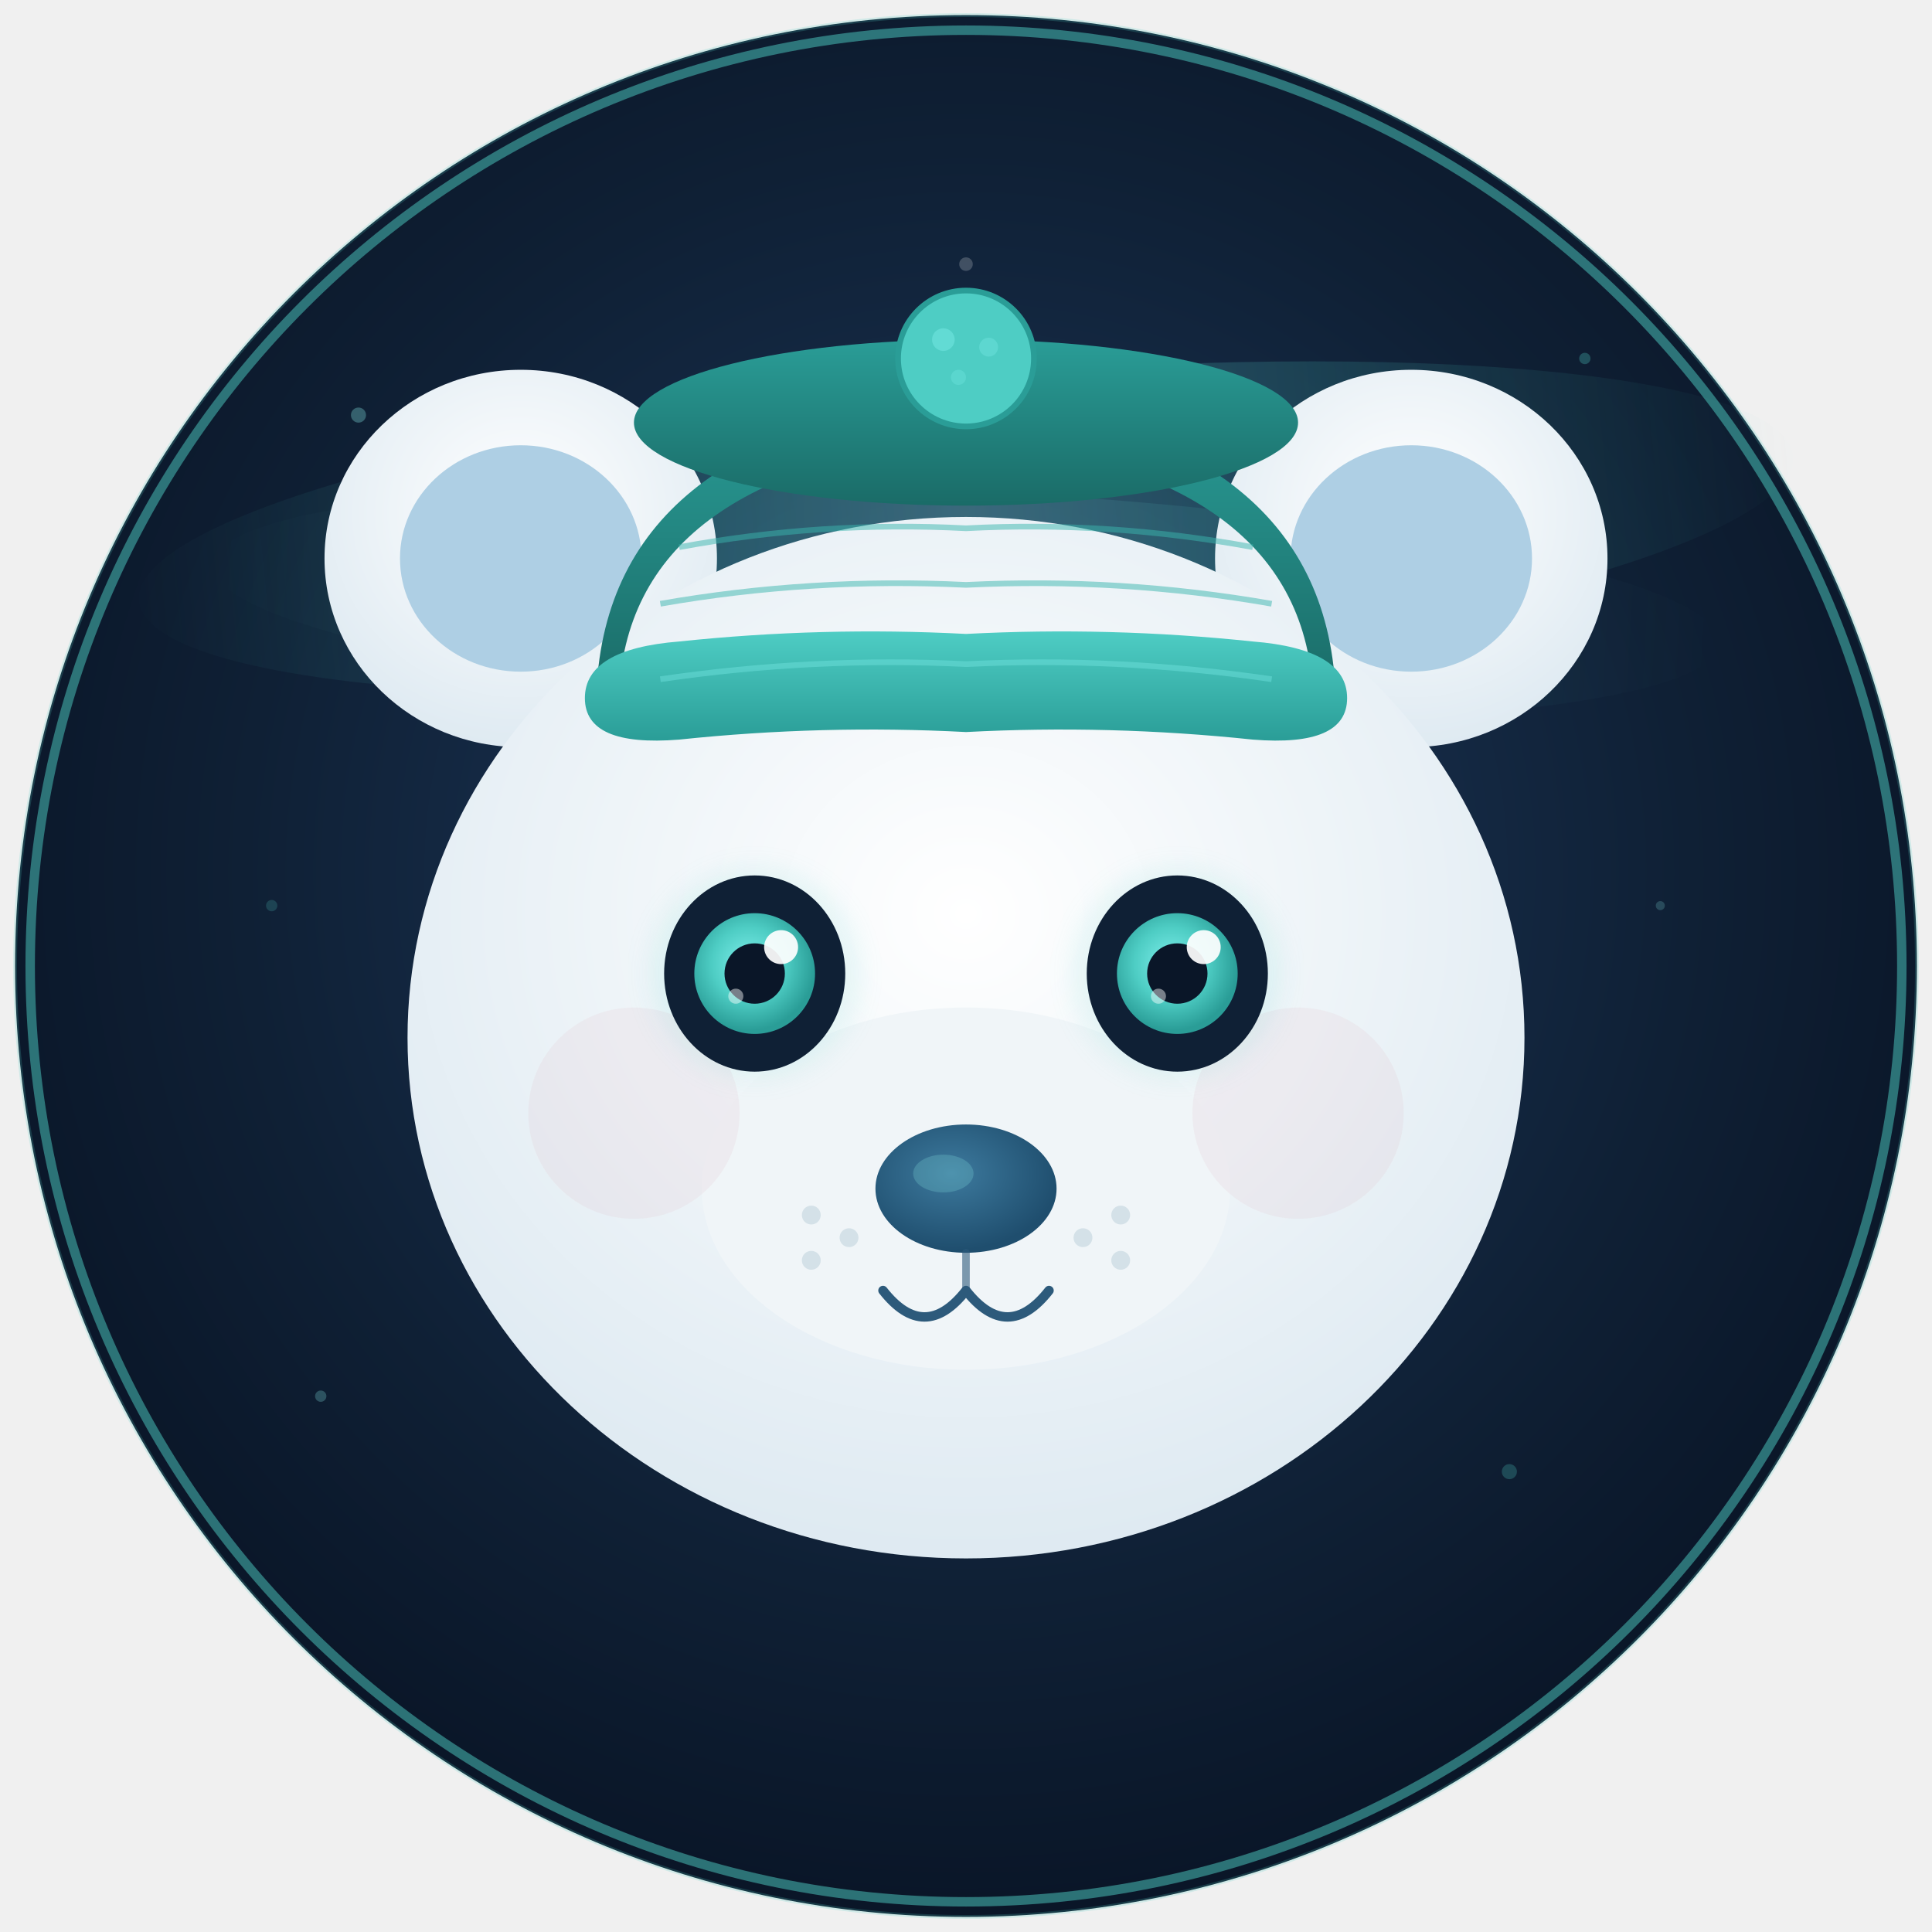
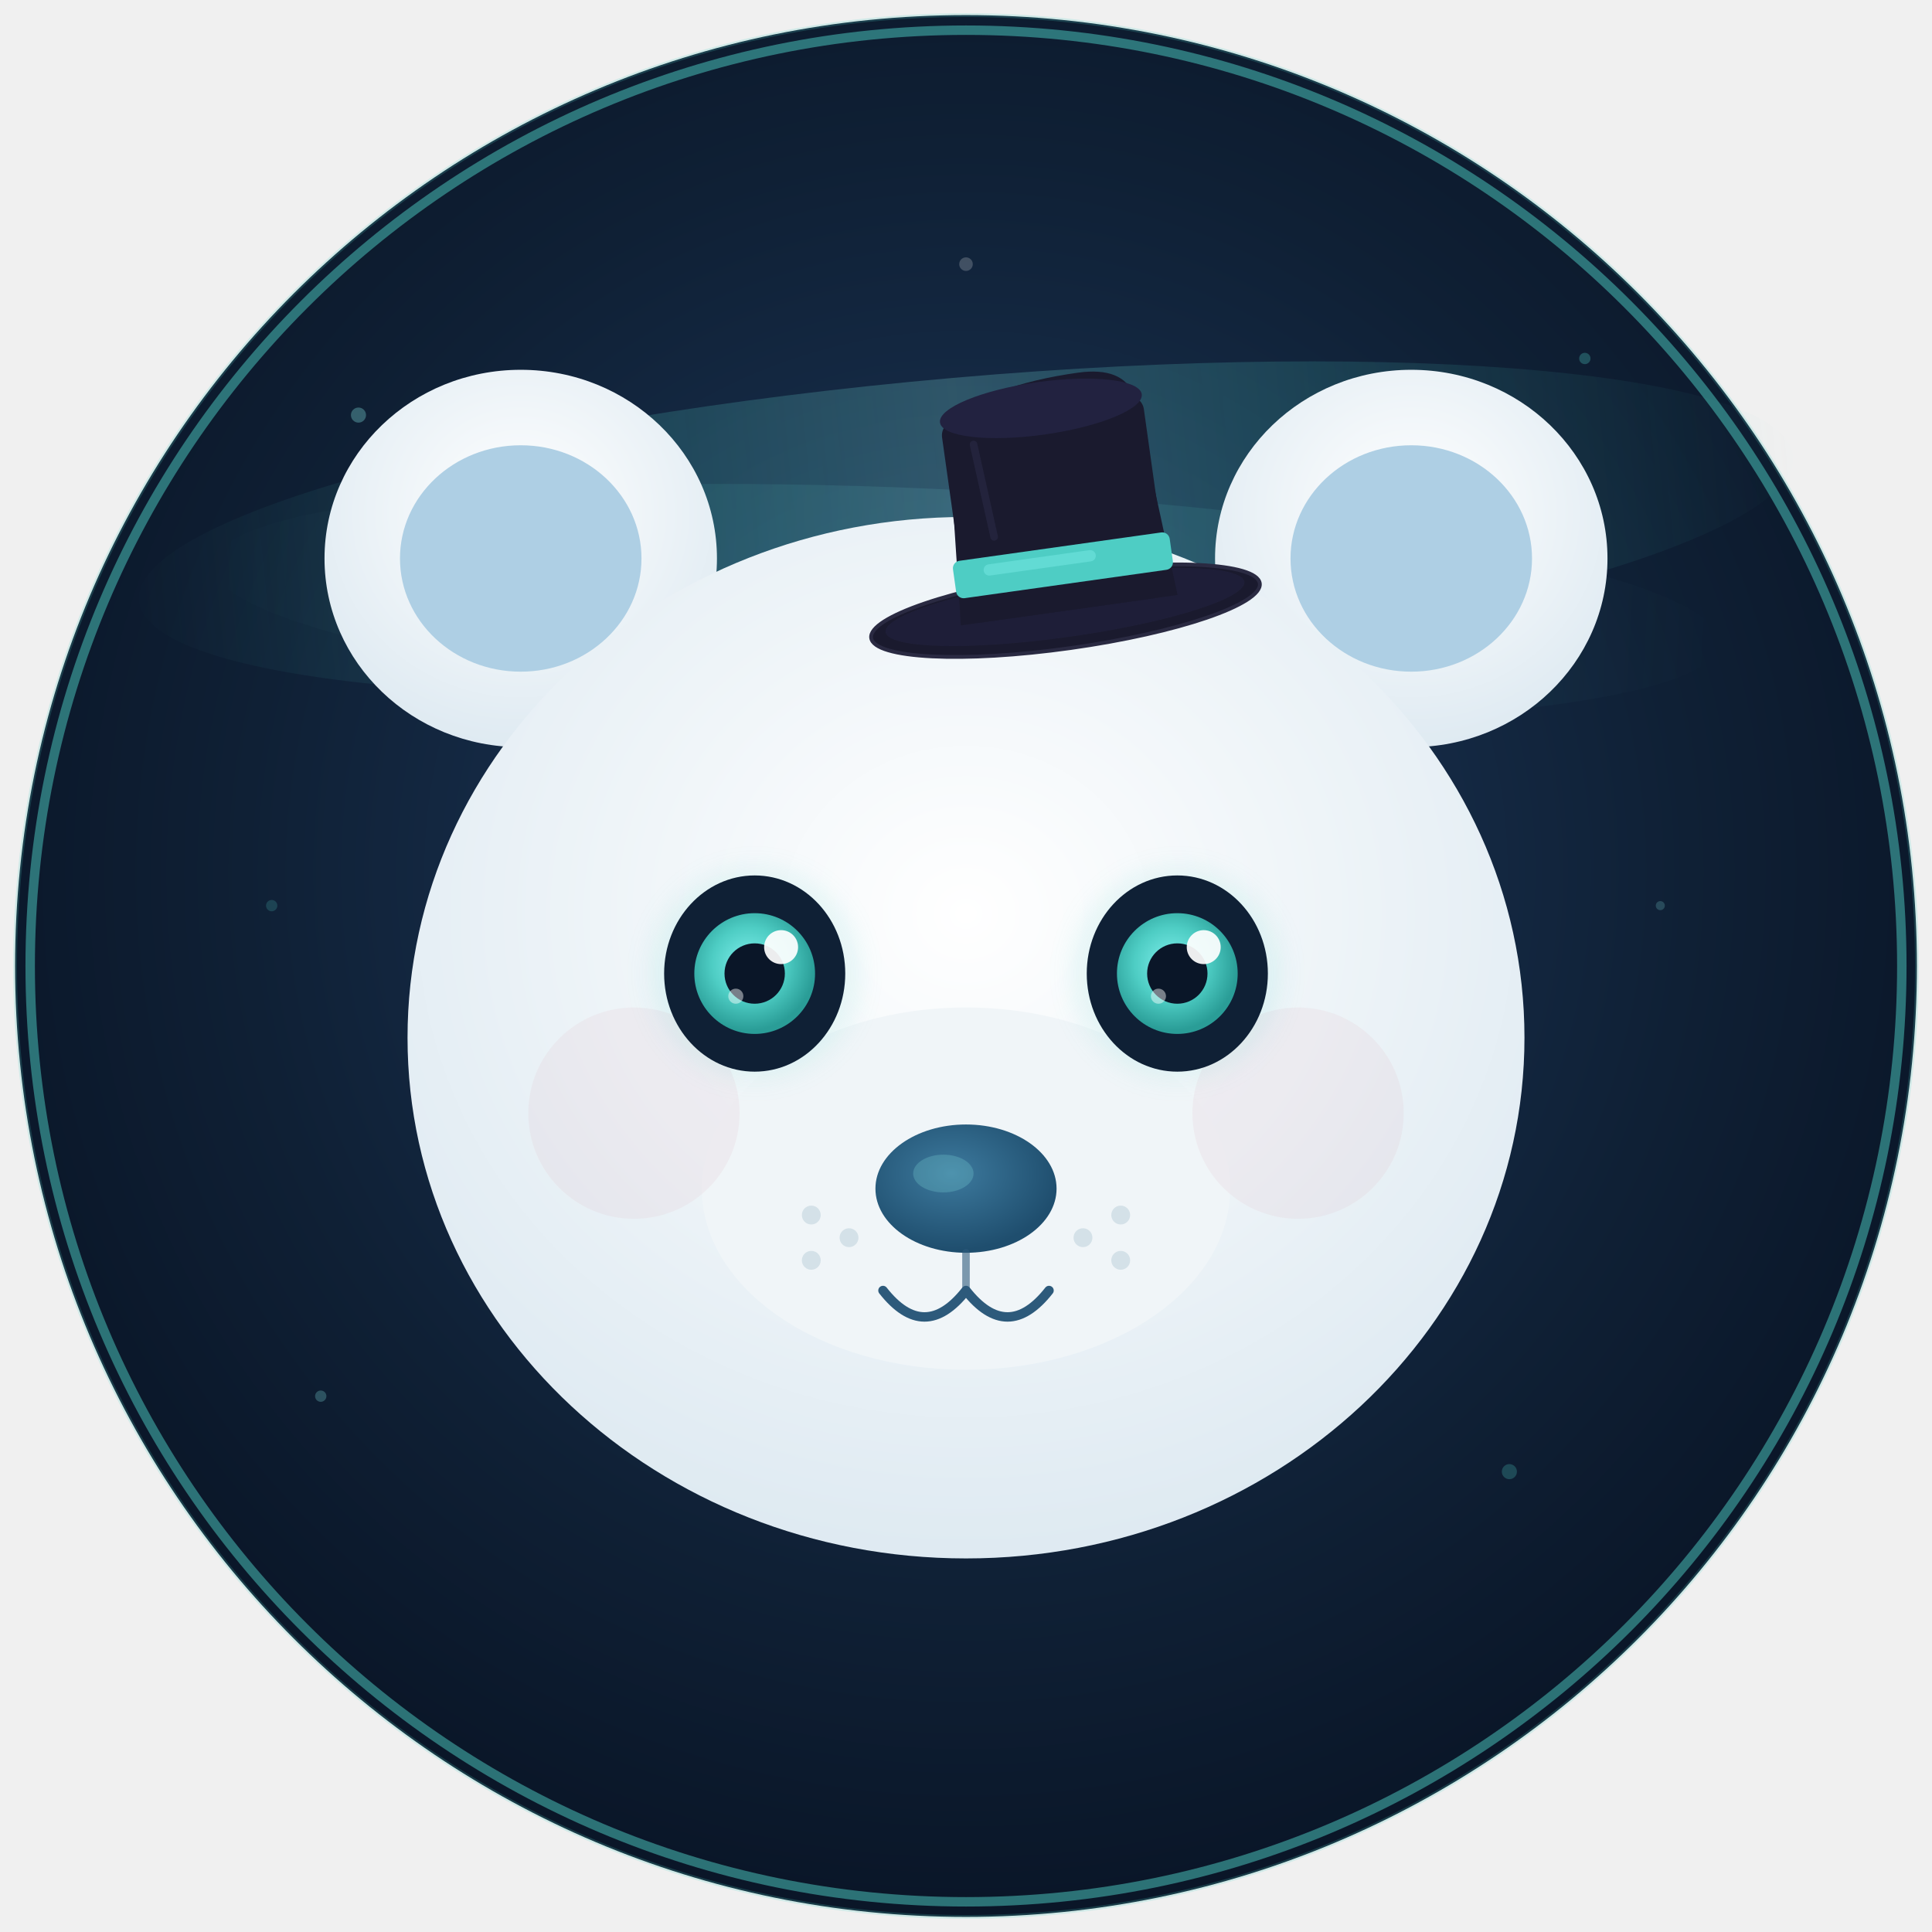
<svg xmlns="http://www.w3.org/2000/svg" viewBox="0 0 512 512">
  <defs>
    <radialGradient id="bg" cx="50%" cy="45%" r="55%">
      <stop offset="0%" stop-color="#1e3a5f" />
      <stop offset="70%" stop-color="#0f2035" />
      <stop offset="100%" stop-color="#0a1628" />
    </radialGradient>
    <radialGradient id="face" cx="50%" cy="38%" r="65%">
      <stop offset="0%" stop-color="#ffffff" />
      <stop offset="100%" stop-color="#dde9f1" />
    </radialGradient>
    <radialGradient id="iris" cx="45%" cy="42%" r="55%">
      <stop offset="0%" stop-color="#7fefec" />
      <stop offset="55%" stop-color="#4ecdc4" />
      <stop offset="100%" stop-color="#2a9d97" />
    </radialGradient>
    <radialGradient id="nose-g" cx="42%" cy="38%" r="60%">
      <stop offset="0%" stop-color="#3d7a9e" />
      <stop offset="100%" stop-color="#1f4e6e" />
    </radialGradient>
    <filter id="glow">
      <feGaussianBlur stdDeviation="6" result="b" />
      <feComposite in="SourceGraphic" in2="b" operator="over" />
    </filter>
    <filter id="soft">
      <feGaussianBlur stdDeviation="3" />
    </filter>
    <linearGradient id="aurora" x1="0%" y1="0%" x2="100%" y2="0%">
      <stop offset="0%" stop-color="#4ecdc4" stop-opacity="0" />
      <stop offset="30%" stop-color="#4ecdc4" stop-opacity="0.18" />
      <stop offset="50%" stop-color="#7fdbda" stop-opacity="0.25" />
      <stop offset="70%" stop-color="#4ecdc4" stop-opacity="0.18" />
      <stop offset="100%" stop-color="#4ecdc4" stop-opacity="0" />
    </linearGradient>
  </defs>
  <circle cx="256" cy="256" r="252" fill="url(#bg)" />
  <ellipse cx="256" cy="140" rx="220" ry="40" fill="url(#aurora)" transform="rotate(-5,256,140)" />
  <ellipse cx="256" cy="160" rx="200" ry="30" fill="url(#aurora)" opacity="0.5" transform="rotate(3,256,160)" />
  <circle cx="256" cy="256" r="248" fill="none" stroke="#4ecdc4" stroke-width="2.5" opacity="0.5" />
  <circle cx="256" cy="256" r="252" fill="none" stroke="#4ecdc4" stroke-width="1" opacity="0.2" />
  <ellipse cx="138" cy="148" rx="52" ry="50" fill="url(#face)" />
  <ellipse cx="374" cy="148" rx="52" ry="50" fill="url(#face)" />
  <ellipse cx="138" cy="148" rx="32" ry="30" fill="#aecfe4" />
  <ellipse cx="374" cy="148" rx="32" ry="30" fill="#aecfe4" />
  <ellipse cx="256" cy="275" rx="148" ry="138" fill="url(#face)" />
-   <defs>
-     <linearGradient id="hat-g" x1="0%" y1="0%" x2="0%" y2="100%">
-       <stop offset="0%" stop-color="#2a9d97" />
-       <stop offset="100%" stop-color="#1a6b67" />
-     </linearGradient>
-     <linearGradient id="brim-g" x1="0%" y1="0%" x2="0%" y2="100%">
-       <stop offset="0%" stop-color="#4ecdc4" />
-       <stop offset="100%" stop-color="#2a9d97" />
-     </linearGradient>
-   </defs>
-   <path d="M158 185 Q160 115 256 105 Q352 115 354 185 L348 185 Q346 125 256 116 Q166 125 164 185 Z" fill="url(#hat-g)" />
-   <ellipse cx="256" cy="112" rx="88" ry="22" fill="url(#hat-g)" />
-   <path d="M180 145 Q218 138 256 140 Q294 138 332 145" fill="none" stroke="#3ab5ad" stroke-width="1.5" opacity="0.5" />
-   <path d="M175 160 Q215 153 256 155 Q297 153 337 160" fill="none" stroke="#3ab5ad" stroke-width="1.5" opacity="0.5" />
-   <path d="M155 185 Q155 172 180 170 Q218 166 256 168 Q294 166 332 170 Q357 172 357 185 Q357 198 332 196 Q294 192 256 194 Q218 192 180 196 Q155 198 155 185 Z" fill="url(#brim-g)" />
-   <path d="M175 180 Q216 174 256 176 Q296 174 337 180" fill="none" stroke="#7fefec" stroke-width="1.5" opacity="0.35" />
-   <circle cx="256" cy="95" r="18" fill="#4ecdc4" />
-   <circle cx="256" cy="95" r="18" fill="none" stroke="#2a9d97" stroke-width="1.5" />
-   <circle cx="250" cy="90" r="3" fill="#7fefec" opacity="0.4" />
-   <circle cx="262" cy="92" r="2.5" fill="#7fefec" opacity="0.3" />
-   <circle cx="254" cy="100" r="2" fill="#7fefec" opacity="0.25" />
+   <g transform="rotate(-8, 280, 145)">
+     <ellipse cx="280" cy="162" rx="52" ry="10" fill="#1a1a2e" />
+     <ellipse cx="280" cy="162" rx="52" ry="10" fill="none" stroke="#2a2a42" stroke-width="1" />
+     <ellipse cx="280" cy="161" rx="48" ry="8" fill="#222240" opacity="0.6" />
+     <path d="M252 162 L256 108 Q268 100 292 100 Q304 100 306 108 L310 162" fill="#1a1a2e" />
+     <rect x="254" y="108" width="54" height="54" rx="4" fill="#1a1a2e" />
+     <ellipse cx="281" cy="108" rx="27" ry="7" fill="#222240" />
+     <rect x="252" y="145" width="58" height="10" rx="2" fill="#4ecdc4" />
+     <rect x="260" y="147" width="30" height="3" rx="1.5" fill="#7fefec" opacity="0.4" />
+     <path d="M262 115 L264 140" stroke="#3a3a5e" stroke-width="2" opacity="0.3" stroke-linecap="round" />
+   </g>
  <ellipse cx="256" cy="315" rx="70" ry="48" fill="#f0f5f8" />
  <circle cx="168" cy="295" r="28" fill="#deb8c0" opacity="0.15" />
  <circle cx="344" cy="295" r="28" fill="#deb8c0" opacity="0.15" />
  <circle cx="200" cy="258" r="28" fill="#4ecdc4" opacity="0.12" filter="url(#soft)" />
  <circle cx="312" cy="258" r="28" fill="#4ecdc4" opacity="0.12" filter="url(#soft)" />
  <ellipse cx="200" cy="258" rx="24" ry="26" fill="#0f2035" />
  <ellipse cx="312" cy="258" rx="24" ry="26" fill="#0f2035" />
  <circle cx="200" cy="258" r="16" fill="url(#iris)" />
  <circle cx="312" cy="258" r="16" fill="url(#iris)" />
  <circle cx="200" cy="258" r="8" fill="#0a1628" />
  <circle cx="312" cy="258" r="8" fill="#0a1628" />
  <circle cx="207" cy="251" r="4.5" fill="#ffffff" opacity="0.92" />
  <circle cx="319" cy="251" r="4.5" fill="#ffffff" opacity="0.92" />
  <circle cx="195" cy="264" r="2" fill="#ffffff" opacity="0.45" />
  <circle cx="307" cy="264" r="2" fill="#ffffff" opacity="0.45" />
  <ellipse cx="256" cy="315" rx="24" ry="17" fill="url(#nose-g)" />
  <ellipse cx="250" cy="311" rx="8" ry="5" fill="#7fdbda" opacity="0.25" />
  <line x1="256" y1="332" x2="256" y2="342" stroke="#2d5a7b" stroke-width="2" stroke-linecap="round" opacity="0.6" />
  <path d="M234 342 Q245 356 256 342 Q267 356 278 342" fill="none" stroke="#2d5a7b" stroke-width="2.5" stroke-linecap="round" stroke-linejoin="round" />
  <circle cx="215" cy="322" r="2.5" fill="#b8cdd8" opacity="0.5" />
  <circle cx="225" cy="328" r="2.5" fill="#b8cdd8" opacity="0.5" />
  <circle cx="215" cy="334" r="2.5" fill="#b8cdd8" opacity="0.5" />
  <circle cx="297" cy="322" r="2.5" fill="#b8cdd8" opacity="0.5" />
  <circle cx="287" cy="328" r="2.5" fill="#b8cdd8" opacity="0.5" />
  <circle cx="297" cy="334" r="2.5" fill="#b8cdd8" opacity="0.5" />
  <circle cx="95" cy="110" r="2" fill="#7fdbda" opacity="0.35" />
  <circle cx="420" cy="95" r="1.5" fill="#4ecdc4" opacity="0.3" />
  <circle cx="400" cy="390" r="2" fill="#4ecdc4" opacity="0.25" />
  <circle cx="85" cy="370" r="1.5" fill="#7fdbda" opacity="0.28" />
  <circle cx="256" cy="70" r="1.8" fill="#ffffff" opacity="0.2" />
  <circle cx="440" cy="240" r="1.2" fill="#7fdbda" opacity="0.22" />
  <circle cx="72" cy="240" r="1.5" fill="#4ecdc4" opacity="0.2" />
</svg>
